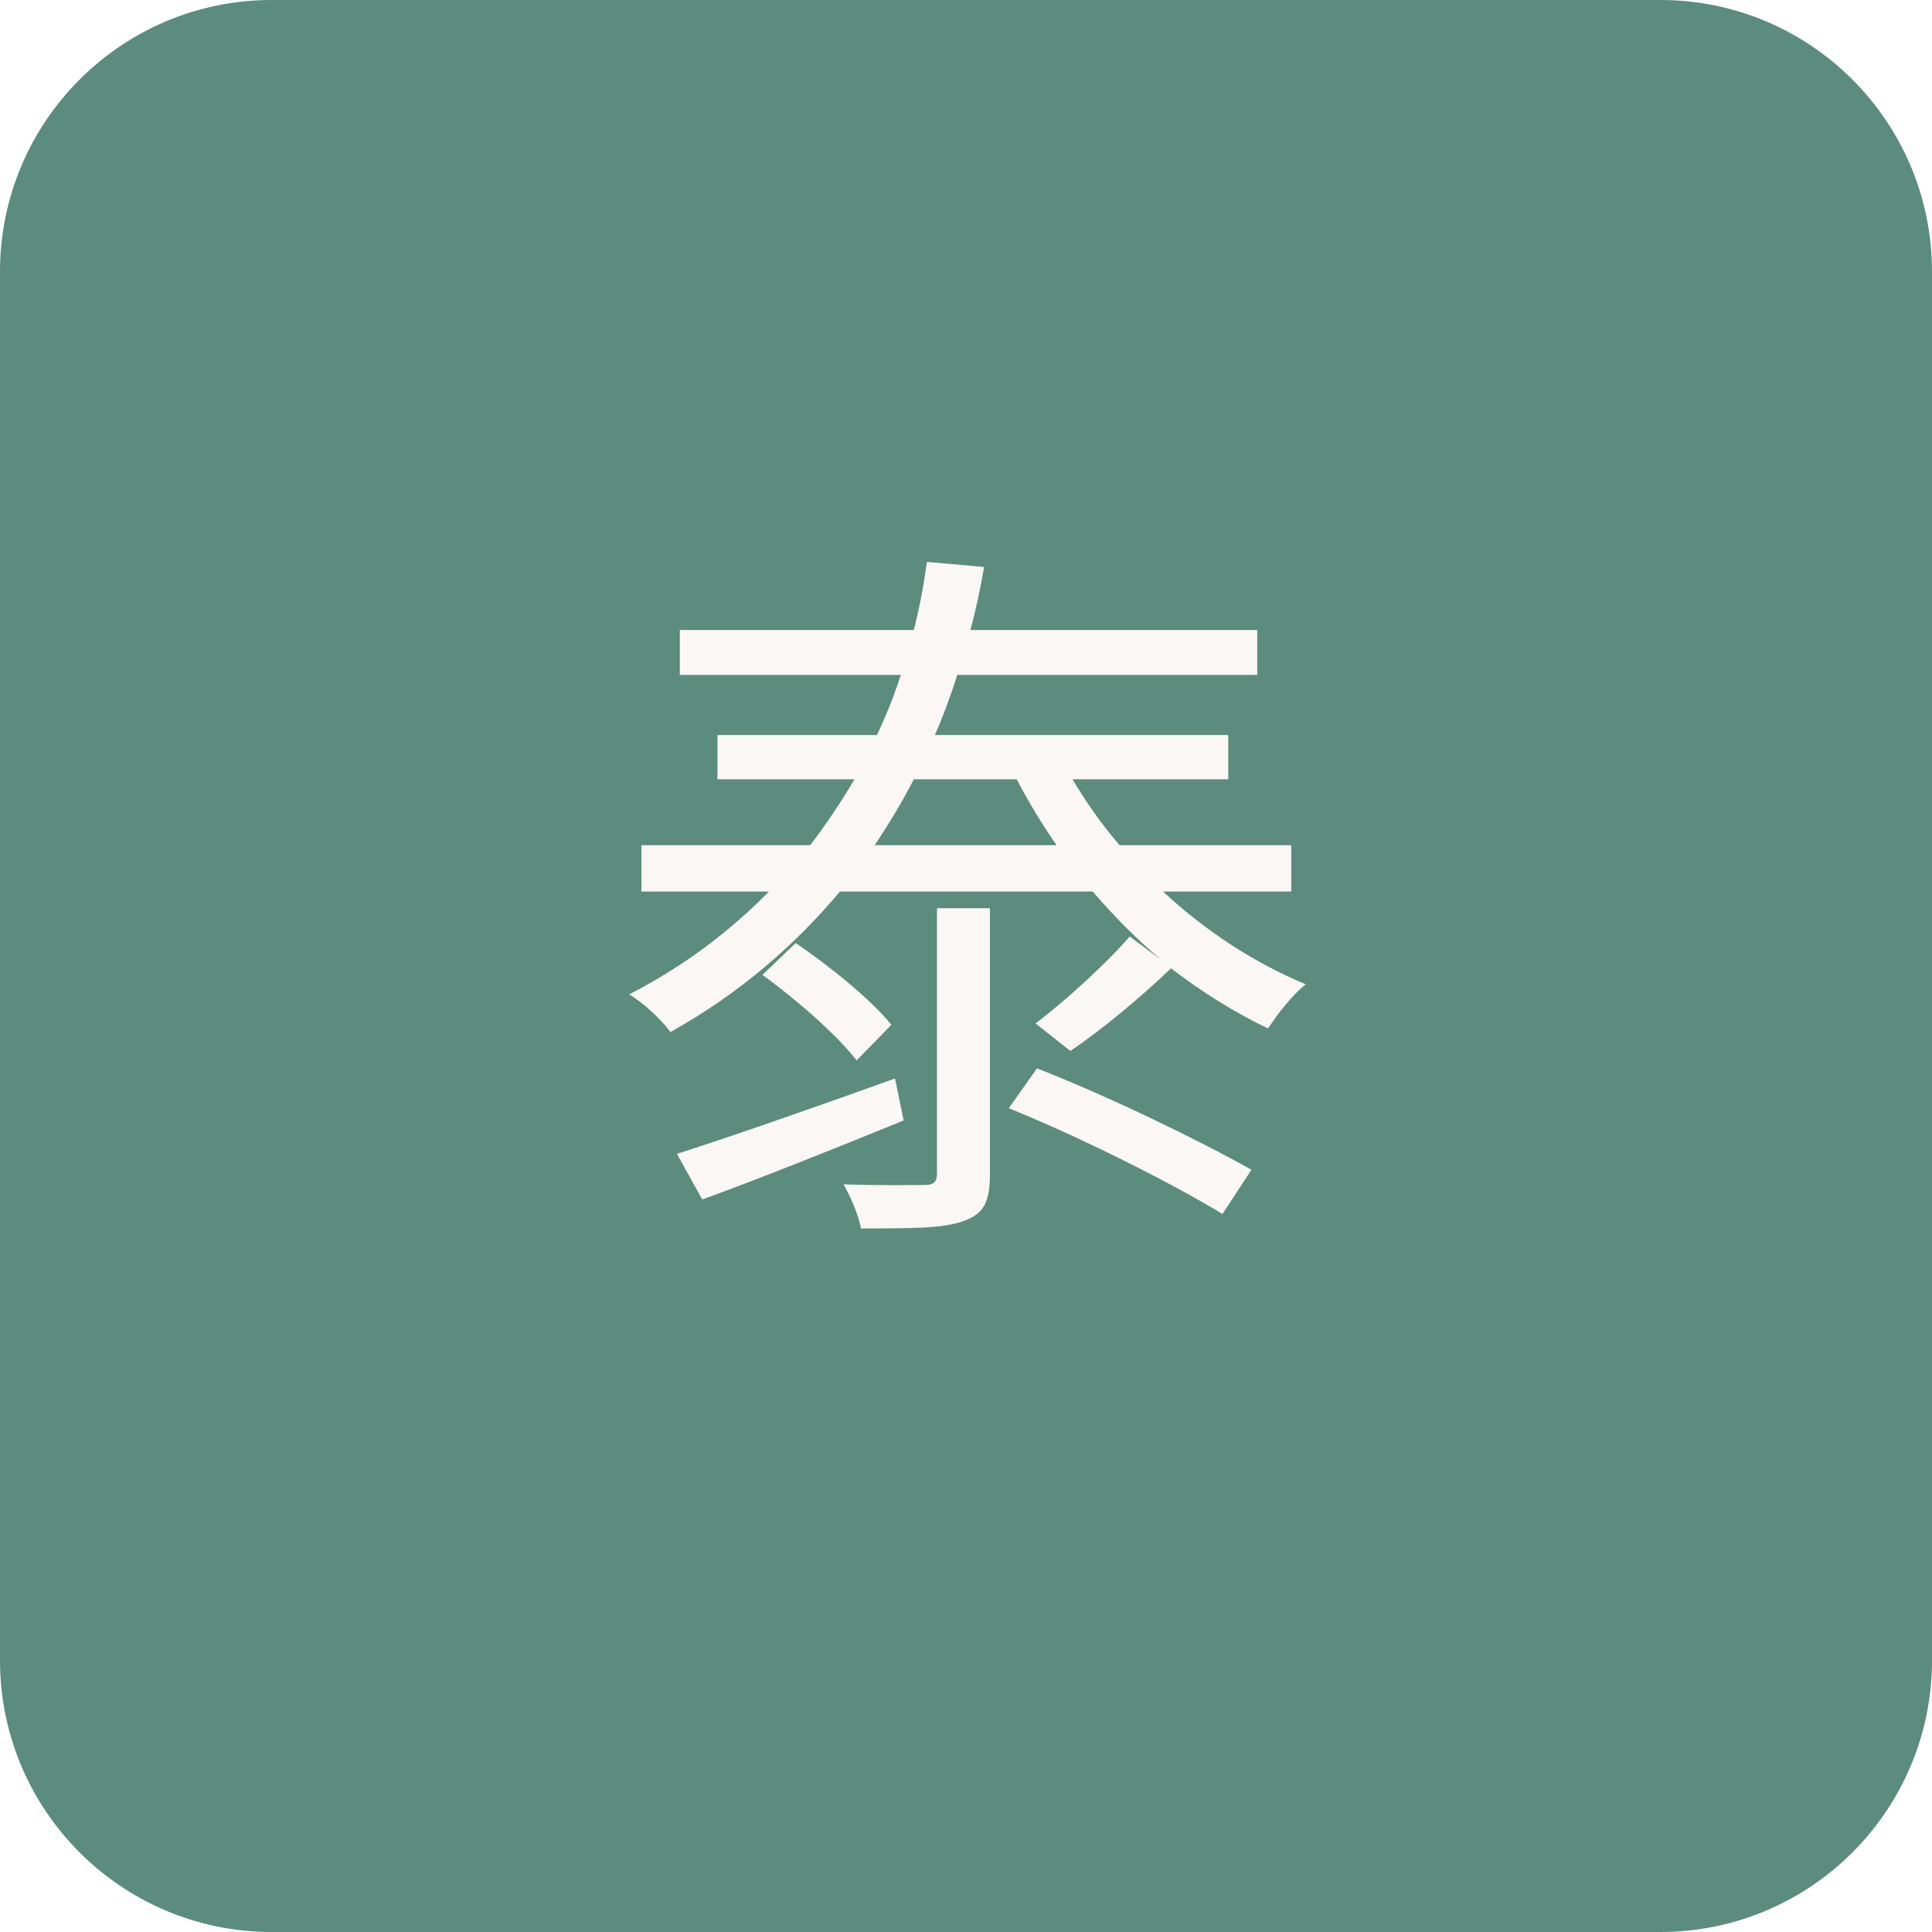
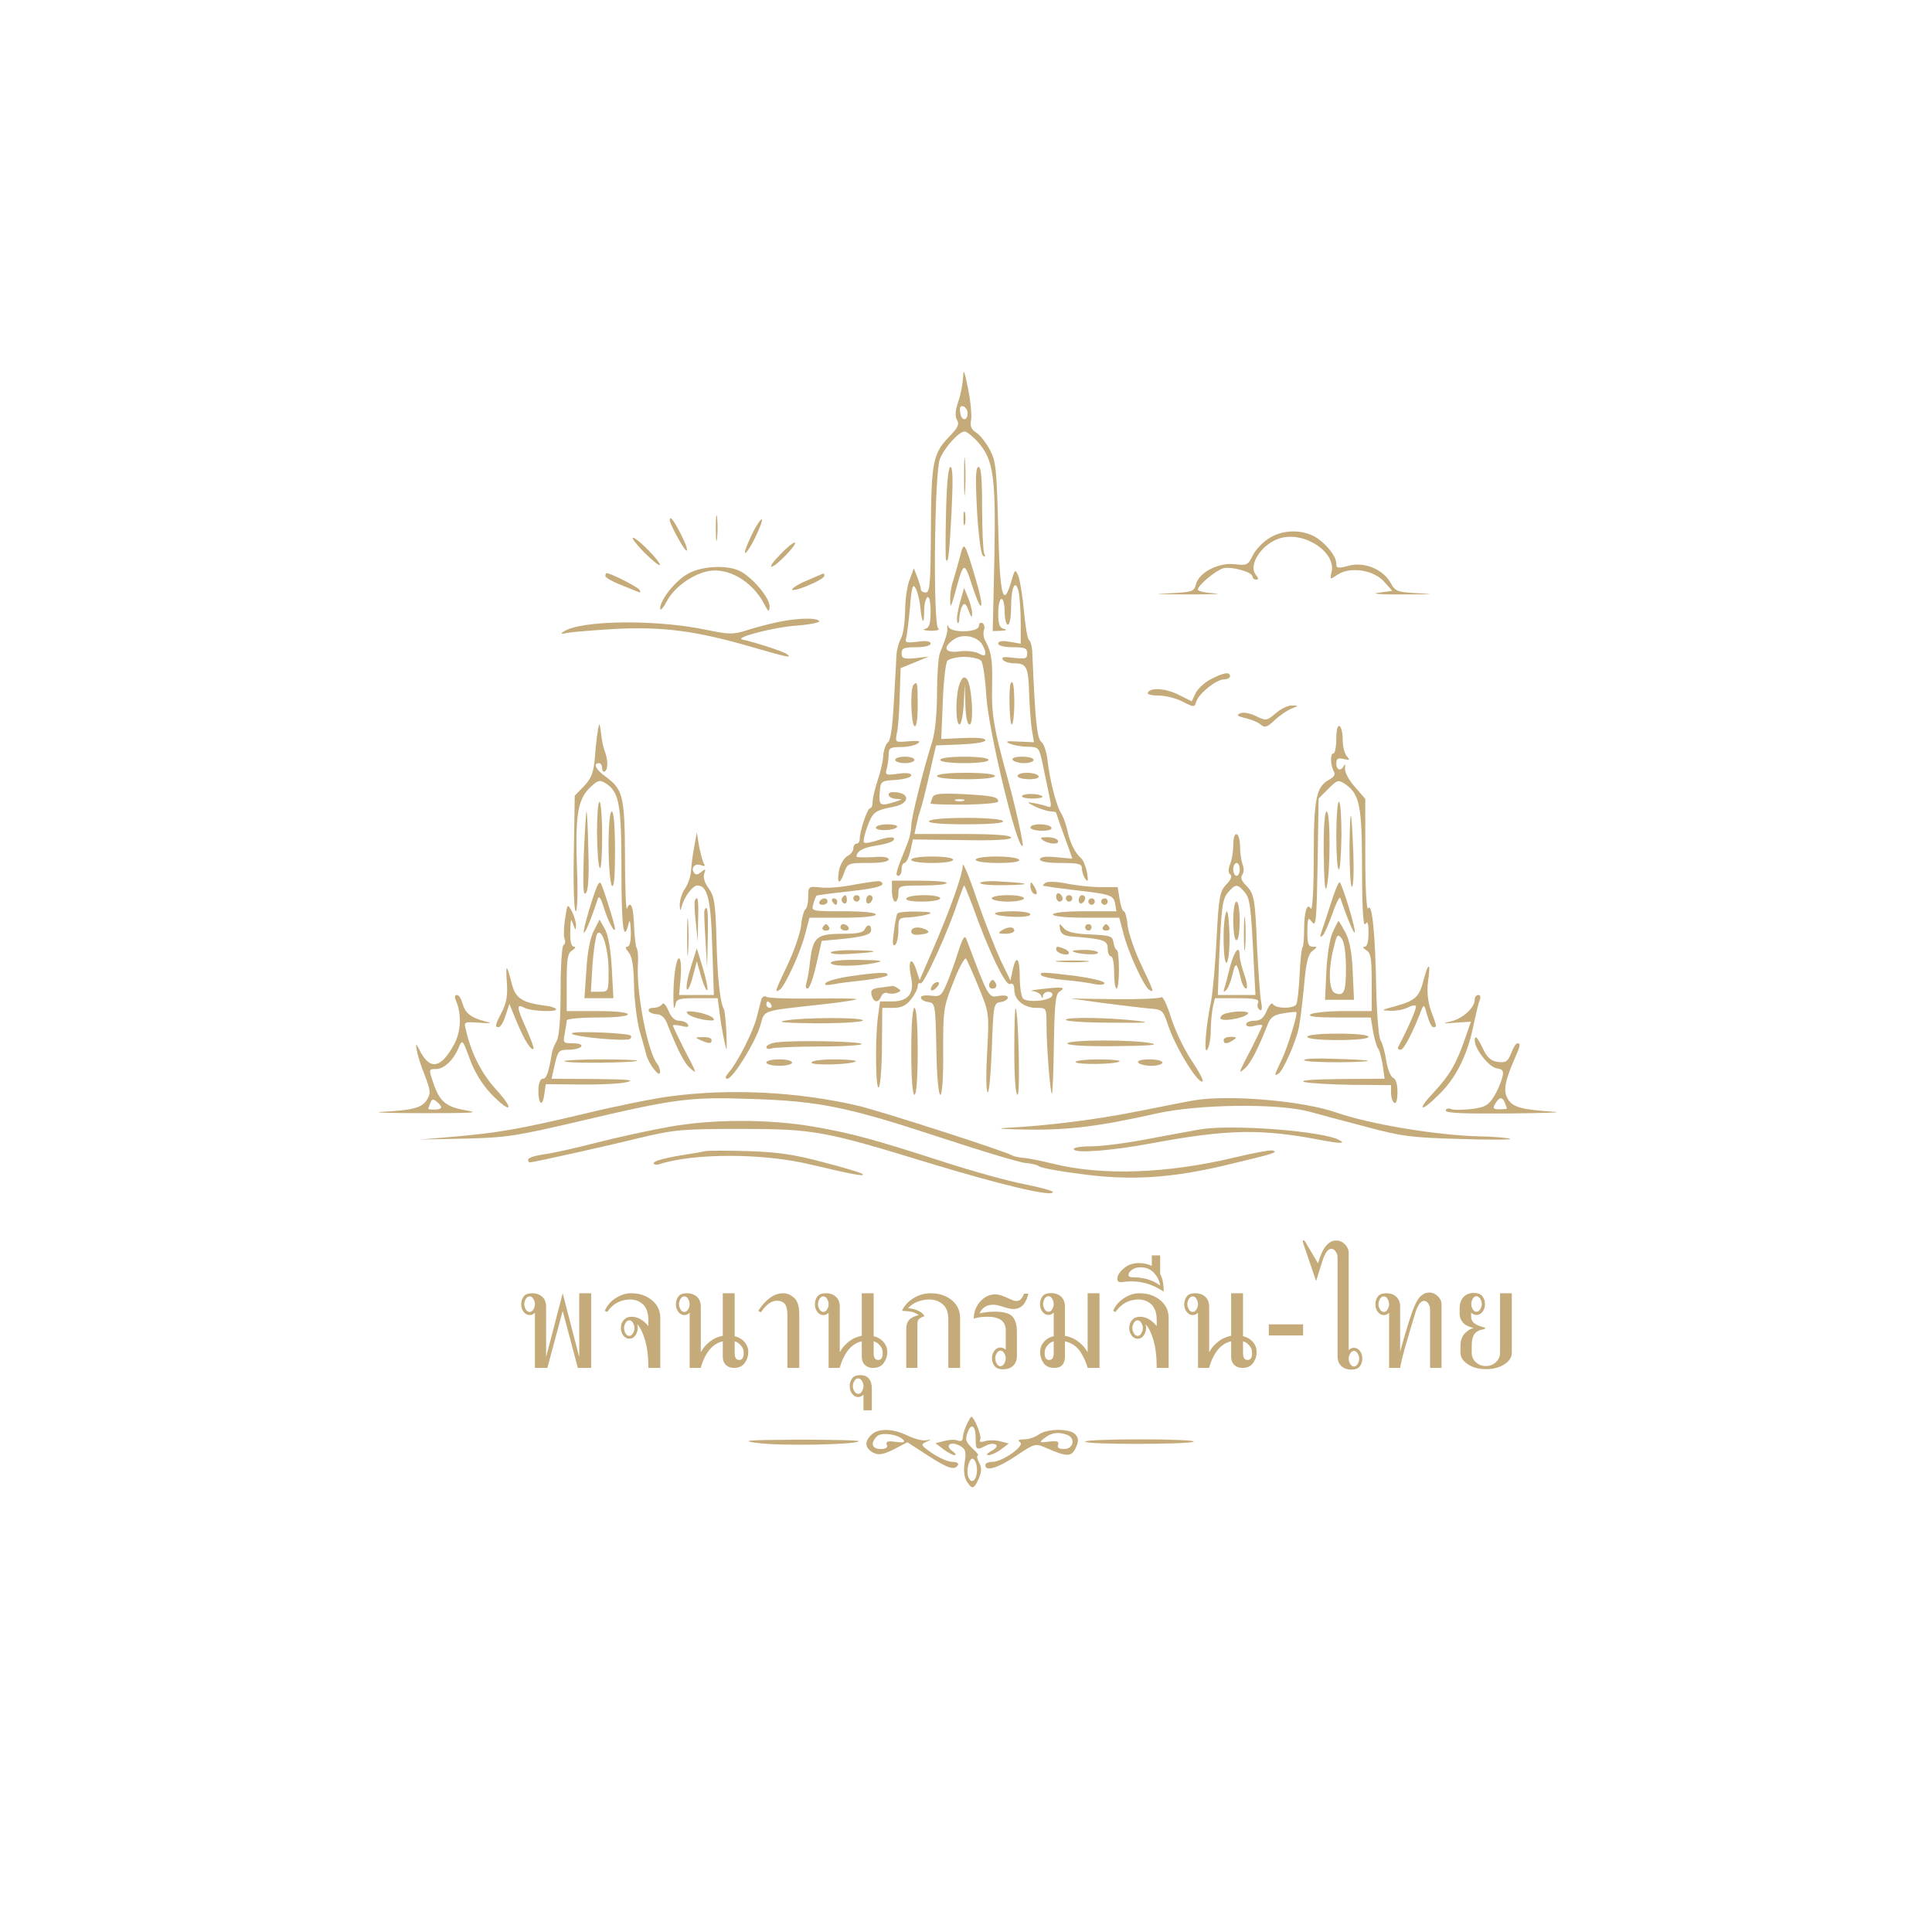
- <svg xmlns="http://www.w3.org/2000/svg" viewBox="0 0 512 512">
-   <rect width="512" height="512" rx="72" fill="#5B8C7E" />
-   <text x="256" y="310" font-size="192" text-anchor="middle" fill="#FAF7F4" font-family="'Noto Sans Thai', serif">泰</text>
+ <svg xmlns="http://www.w3.org/2000/svg" version="1.0" width="600pt" height="600pt" viewBox="0 0 600 600" preserveAspectRatio="xMidYMid meet">
+   <g transform="translate(0,600) scale(0.1,-0.1)" fill="#c4ab79" stroke="none">
+     <path d="M2991 4829 c-1 -20 -7 -54 -15 -76 -9 -27 -11 -45 -4 -57 8 -13 3 -24 -23 -51 -52 -53 -57 -80 -58 -292 -1 -165 -3 -193 -16 -193 -8 0 -15 4 -15 9 0 5 -5 22 -11 38 l-11 28 -13 -35 c-8 -19 -14 -63 -14 -98 -1 -35 -6 -73 -13 -85 -7 -12 -13 -35 -14 -52 -1 -16 -4 -82 -8 -145 -4 -74 -10 -119 -18 -125 -7 -5 -14 -25 -15 -42 -1 -18 -9 -53 -18 -78 -8 -25 -15 -55 -15 -65 0 -11 -3 -20 -8 -20 -8 0 -32 -71 -32 -95 0 -8 -4 -15 -10 -15 -5 0 -10 -7 -10 -15 0 -8 -8 -19 -19 -24 -10 -6 -21 -25 -25 -42 -8 -43 1 -50 15 -11 11 31 12 32 75 32 40 0 64 4 64 11 0 7 -18 10 -50 7 -28 -1 -50 -1 -50 2 1 17 21 28 62 34 26 4 50 11 53 17 8 12 -15 11 -54 -2 -18 -6 -35 -9 -38 -5 -3 3 2 26 11 50 17 45 23 49 83 61 51 10 49 45 -3 45 -24 0 -16 -20 9 -21 21 -1 21 -1 -3 -9 -47 -15 -51 -12 -48 28 3 37 3 37 51 40 26 2 47 8 47 14 0 7 -15 9 -41 5 -38 -5 -41 -4 -35 16 3 12 6 32 6 45 0 19 5 22 38 22 20 0 44 5 52 11 11 8 4 9 -28 7 -42 -4 -42 -3 -37 23 4 15 8 67 9 116 l3 88 44 18 44 18 -42 -5 c-37 -3 -43 -1 -43 15 0 16 7 19 45 19 27 0 45 5 45 11 0 8 -14 10 -40 6 -35 -4 -40 -3 -36 11 3 10 8 53 12 96 5 63 9 75 17 60 6 -10 13 -37 15 -59 5 -51 12 -59 12 -12 0 20 5 39 10 42 6 4 10 -13 10 -44 0 -39 -4 -51 -17 -54 -10 -3 -2 -5 17 -6 19 0 30 3 24 7 -17 10 -12 486 5 527 14 35 59 85 77 85 6 0 25 -15 42 -34 48 -55 55 -109 50 -362 l-5 -224 26 1 c17 1 20 3 9 6 -14 3 -18 15 -18 49 0 24 5 44 10 44 6 0 10 -18 10 -40 0 -22 5 -40 10 -40 6 0 10 24 10 53 0 65 14 93 24 47 3 -18 6 -61 6 -96 l0 -63 -35 6 c-23 4 -35 2 -35 -6 0 -6 18 -11 45 -11 38 0 45 -3 45 -19 0 -17 -5 -18 -42 -14 -29 4 -39 3 -34 -5 4 -7 20 -12 36 -12 38 0 44 -12 46 -92 1 -37 5 -87 8 -110 l7 -43 -48 2 c-36 2 -43 1 -28 -6 11 -5 36 -10 56 -10 35 -1 36 -2 47 -53 6 -29 15 -72 20 -96 8 -38 8 -42 -7 -36 -9 3 -27 8 -41 10 -23 4 -22 3 5 -11 17 -8 38 -14 48 -15 9 0 17 -2 17 -4 0 -1 11 -34 25 -72 14 -38 25 -69 25 -70 0 -1 -22 1 -50 4 -33 3 -50 1 -50 -7 0 -7 23 -11 65 -11 55 0 65 -3 65 -17 0 -10 5 -25 11 -33 8 -11 9 -6 5 20 -4 19 -12 40 -19 45 -18 16 -34 47 -42 85 -4 19 -13 44 -20 55 -15 24 -35 103 -42 165 -3 25 -11 50 -19 56 -14 11 -19 67 -28 274 0 19 -5 38 -10 42 -5 3 -12 44 -16 90 -4 45 -12 94 -17 108 -10 24 -11 24 -23 -18 -25 -83 -35 -43 -40 169 -5 185 -7 208 -27 244 -12 22 -31 46 -42 52 -15 10 -19 20 -15 40 2 16 -2 60 -10 98 -11 54 -14 62 -15 34z m14 -112 c0 -26 -20 -25 -23 2 -3 16 1 22 10 19 7 -3 13 -12 13 -21z" />
+     <path d="M2994 4520 c0 -52 1 -74 3 -47 2 26 2 68 0 95 -2 26 -3 4 -3 -48z" />
+     <path d="M2938 4408 c-2 -79 -2 -145 0 -147 7 -12 10 17 17 147 5 98 4 142 -3 142 -7 0 -12 -51 -14 -142z" />
+     <path d="M3034 4418 c4 -73 12 -137 18 -143 8 -7 9 -4 4 8 -3 10 -6 75 -6 143 0 86 -3 124 -11 124 -9 0 -10 -36 -5 -132z" />
+     <path d="M2223 4360 c0 -36 2 -50 4 -32 2 17 2 47 0 65 -2 17 -4 3 -4 -33z" />
+     <path d="M2992 4390 c0 -19 2 -27 5 -17 2 9 2 25 0 35 -3 9 -5 1 -5 -18z" />
+     <path d="M2080 4385 c0 -13 45 -95 52 -95 5 0 -3 23 -17 50 -22 44 -35 60 -35 45z" />
+     <path d="M2335 4340 c-14 -29 -24 -54 -21 -57 2 -3 17 18 31 47 14 29 24 54 21 57 -2 3 -17 -18 -31 -47z" />
+     <path d="M3939 4327 c-19 -12 -41 -36 -49 -53 -14 -29 -18 -31 -57 -26 -50 5 -110 -26 -119 -63 -6 -23 -11 -24 -92 -28 -48 -1 -22 -3 58 -3 80 0 121 1 93 3 -29 2 -53 7 -53 12 0 13 54 58 78 66 25 7 92 -11 92 -26 0 -5 5 -9 11 -9 8 0 8 4 -1 15 -25 31 20 98 77 114 76 21 174 -45 158 -107 -5 -22 -5 -23 20 -6 39 25 112 14 144 -23 l25 -28 -45 -6 c-24 -3 15 -6 86 -5 75 0 96 1 50 3 -77 4 -81 5 -97 34 -24 42 -82 65 -130 52 -33 -9 -38 -8 -38 7 0 24 -36 67 -70 85 -43 22 -101 19 -141 -8z" />
+     <path d="M2000 4285 c24 -24 46 -42 49 -40 6 7 -70 85 -83 85 -6 0 10 -20 34 -45z" />
+     <path d="M2425 4280 c-22 -22 -35 -40 -29 -40 13 0 79 68 73 75 -3 2 -23 -13 -44 -35z" />
+     <path d="M2981 4270 c-7 -25 -16 -58 -21 -74 -6 -16 -10 -43 -9 -60 0 -26 2 -23 14 19 28 104 29 104 55 24 30 -93 39 -73 10 23 -35 118 -36 120 -49 68z" />
+     <path d="M2138 4219 c-39 -20 -88 -82 -88 -109 1 -8 10 2 21 23 22 42 78 83 127 93 63 13 138 -31 175 -101 14 -27 16 -28 17 -8 0 26 -51 88 -91 109 -39 20 -117 17 -161 -7z" />
+     <path d="M1880 4211 c0 -4 21 -17 47 -27 27 -11 52 -21 57 -23 5 -2 6 1 2 7 -6 10 -90 52 -102 52 -2 0 -4 -4 -4 -9z" />
+     <path d="M2508 4198 c-27 -11 -48 -24 -48 -29 0 -4 23 1 50 13 28 11 50 25 50 29 0 5 -1 9 -2 8 -2 0 -24 -10 -50 -21z" />
+     <path d="M2981 4128 c-7 -26 -11 -52 -8 -60 3 -7 6 -2 6 12 1 14 5 31 10 39 6 10 11 6 19 -15 8 -22 11 -24 11 -9 0 11 -6 33 -13 50 l-12 29 -13 -46z" />
+     <path d="M2420 4069 c-25 -5 -68 -16 -96 -25 -47 -15 -58 -15 -130 0 -157 33 -389 30 -443 -5 -12 -8 -9 -9 14 -4 17 3 83 8 149 12 143 7 245 -6 409 -53 128 -37 136 -38 122 -26 -8 7 -88 34 -140 46 -25 6 98 38 167 43 43 3 75 10 72 14 -6 11 -64 10 -124 -2z" />
+     <path d="M3040 4056 c0 -20 -85 -23 -94 -3 -4 8 -5 7 -4 -3 1 -14 -3 -28 -23 -78 -5 -13 -9 -69 -9 -125 0 -61 -6 -120 -14 -147 -28 -88 -66 -240 -66 -264 0 -14 -5 -38 -11 -53 -37 -91 -40 -103 -29 -103 6 0 10 9 10 20 0 11 4 20 9 20 5 0 13 16 18 36 l8 37 153 -2 c102 -2 152 1 152 8 0 7 -51 11 -150 11 l-150 0 6 28 c3 15 8 34 11 42 6 17 17 59 36 145 l14 60 76 3 c45 2 77 7 77 13 0 7 -26 9 -69 7 l-68 -3 5 115 c2 63 9 121 14 128 6 6 30 12 53 12 23 0 47 -6 52 -12 6 -7 13 -56 16 -109 7 -110 97 -482 113 -466 4 3 -23 124 -46 207 -43 155 -51 200 -49 285 2 87 -2 110 -22 147 -5 10 -6 24 -3 32 3 8 1 17 -5 21 -6 3 -11 -1 -11 -9z m8 -54 c6 -9 12 -22 12 -29 0 -11 -4 -11 -21 -2 -12 6 -39 9 -60 6 -45 -6 -53 12 -17 37 25 18 67 12 86 -12z" />
+     <path d="M3759 3890 c-19 -10 -40 -30 -46 -43 l-12 -25 -38 19 c-40 21 -88 25 -98 9 -4 -6 9 -10 32 -10 21 0 55 -8 76 -19 35 -18 37 -18 42 0 8 25 62 69 86 69 10 0 19 5 19 10 0 15 -21 11 -61 -10z" />
+     <path d="M2980 3876 c-13 -34 -13 -126 0 -126 5 0 11 28 13 63 l3 62 2 -62 c1 -39 6 -63 13 -63 15 0 7 126 -9 142 -8 8 -14 5 -22 -16z" />
+     <path d="M2837 3873 c-11 -10 -8 -121 3 -128 6 -4 10 20 10 64 0 71 -1 77 -13 64z" />
+     <path d="M3139 3878 c-7 -12 -4 -128 3 -128 4 0 8 29 8 65 0 54 -4 76 -11 63z" />
+     <path d="M3962 3785 c-28 -24 -31 -24 -61 -9 -18 9 -39 13 -49 9 -13 -6 -10 -9 15 -15 18 -4 40 -13 48 -20 13 -11 20 -9 43 13 15 14 38 30 52 36 23 9 24 10 3 10 -12 1 -35 -10 -51 -24z" />
+     <path d="M1861 3750 c-4 -8 -10 -52 -14 -108 -4 -42 -11 -60 -33 -83 l-29 -30 -3 -180 c-2 -102 1 -179 6 -179 5 0 7 56 4 129 -6 167 2 216 38 253 26 25 32 27 50 16 43 -27 50 -63 50 -274 0 -179 7 -226 23 -159 3 11 5 -1 6 -27 1 -30 -3 -48 -11 -48 -7 0 -5 -7 4 -17 11 -13 16 -42 17 -103 1 -47 9 -110 17 -140 9 -30 18 -64 21 -75 7 -29 42 -74 43 -55 0 9 -4 20 -8 25 -30 34 -66 221 -61 309 2 23 0 46 -4 52 -3 6 -7 38 -8 72 -2 58 -11 78 -22 50 -3 -7 -6 65 -6 160 -1 190 -6 210 -60 250 -31 22 -40 42 -21 42 6 0 10 -7 10 -16 0 -8 4 -13 9 -9 10 6 9 39 -2 65 -3 8 -8 31 -10 50 -2 19 -5 33 -6 30z" />
+     <path d="M4150 3706 c0 -25 -4 -46 -9 -46 -11 0 -9 -39 2 -57 5 -7 -1 -17 -13 -23 -43 -23 -50 -58 -50 -242 0 -98 -4 -167 -9 -160 -12 20 -21 -9 -21 -67 0 -26 -2 -50 -5 -53 -3 -3 -7 -41 -9 -86 -2 -44 -7 -85 -10 -91 -9 -14 -63 -14 -72 0 -4 7 -12 -1 -20 -20 -10 -23 -19 -31 -39 -31 -14 0 -25 -5 -25 -11 0 -7 10 -9 25 -5 14 4 25 4 25 1 0 -3 -15 -34 -32 -68 -43 -82 -44 -85 -21 -64 17 15 40 59 71 138 8 20 20 28 48 32 21 4 39 5 40 4 5 -6 -28 -112 -46 -149 -23 -48 -24 -52 -9 -42 14 9 54 99 63 144 4 19 11 78 16 130 6 72 13 97 26 107 16 12 16 13 1 13 -14 0 -17 9 -17 48 1 43 2 45 15 28 12 -16 14 7 17 183 l3 201 30 30 c29 29 31 29 54 14 44 -31 51 -69 51 -266 0 -122 4 -178 10 -168 7 11 10 4 10 -27 0 -28 -4 -43 -12 -43 -7 0 -5 -5 5 -11 14 -8 17 -25 17 -99 l0 -90 -87 0 c-49 0 -95 -5 -103 -10 -10 -7 17 -10 86 -10 l101 0 7 -42 c4 -23 11 -47 15 -53 5 -5 11 -29 15 -52 l6 -43 -137 -1 c-85 -1 -128 -4 -113 -9 14 -4 80 -8 148 -9 l122 -1 0 -24 c0 -14 5 -28 10 -31 6 -4 10 10 10 33 0 25 -5 42 -14 45 -7 3 -17 27 -21 54 -4 26 -12 54 -17 61 -6 7 -12 77 -14 161 -3 174 -13 269 -25 250 -5 -8 -9 61 -9 163 l0 177 -32 37 c-19 21 -32 46 -31 58 1 12 0 15 -3 9 -9 -20 -24 -15 -24 6 0 15 5 18 23 14 18 -5 20 -3 10 8 -7 7 -13 30 -13 50 0 21 -4 41 -10 44 -6 4 -10 -12 -10 -39z" />
+     <path d="M2780 3640 c0 -5 14 -10 30 -10 17 0 30 5 30 10 0 6 -13 10 -30 10 -16 0 -30 -4 -30 -10z" />
+     <path d="M2920 3640 c0 -6 32 -10 75 -10 43 0 75 4 75 10 0 6 -32 10 -75 10 -43 0 -75 -4 -75 -10z" />
+     <path d="M3145 3640 c3 -5 19 -10 36 -10 16 0 29 5 29 10 0 6 -16 10 -36 10 -21 0 -33 -4 -29 -10z" />
+     <path d="M2910 3590 c0 -6 37 -10 90 -10 53 0 90 4 90 10 0 6 -37 10 -90 10 -53 0 -90 -4 -90 -10z" />
+     <path d="M3160 3590 c0 -5 16 -10 36 -10 21 0 33 4 29 10 -3 6 -19 10 -36 10 -16 0 -29 -4 -29 -10z" />
+     <path d="M2896 3523 c-3 -8 -6 -16 -6 -18 0 -3 47 -4 105 -4 59 1 105 5 105 10 0 14 -16 18 -112 23 -70 3 -88 1 -92 -11z m97 -10 c-7 -2 -19 -2 -25 0 -7 3 -2 5 12 5 14 0 19 -2 13 -5z" />
+     <path d="M3174 3528 c-3 -4 12 -8 32 -8 21 0 34 3 31 7 -10 9 -58 10 -63 1z" />
+     <path d="M1854 3411 c1 -55 4 -103 9 -107 4 -4 7 41 7 99 0 59 -4 107 -8 107 -5 0 -8 -45 -8 -99z" />
+     <path d="M4150 3405 c0 -58 3 -105 8 -105 4 0 7 47 8 105 0 58 -3 105 -8 105 -4 0 -8 -47 -8 -105z" />
+     <path d="M1821 3480 c-1 -3 -5 -63 -8 -135 -3 -96 -2 -127 6 -119 8 7 11 52 8 135 -1 68 -4 122 -6 119z" />
+     <path d="M1890 3373 c0 -60 5 -115 10 -123 7 -10 10 25 10 108 0 75 -4 122 -10 122 -6 0 -10 -42 -10 -107z" />
+     <path d="M4111 3348 c1 -83 4 -122 9 -103 12 46 12 235 0 235 -6 0 -10 -50 -9 -132z" />
+     <path d="M4191 3368 c0 -64 3 -119 7 -122 5 -3 7 43 5 102 -6 150 -10 158 -12 20z" />
+     <path d="M2885 3450 c-4 -6 37 -10 115 -10 78 0 119 4 115 10 -4 6 -53 10 -115 10 -62 0 -111 -4 -115 -10z" />
+     <path d="M2720 3430 c0 -12 59 -10 66 2 3 4 -11 8 -30 8 -20 0 -36 -5 -36 -10z" />
+     <path d="M3200 3430 c0 -5 16 -10 36 -10 21 0 33 4 29 10 -3 6 -19 10 -36 10 -16 0 -29 -4 -29 -10z" />
+     <path d="M2156 3370 c-5 -25 -9 -58 -10 -75 -1 -16 -9 -41 -19 -55 -9 -13 -16 -36 -16 -50 1 -20 2 -21 6 -5 8 30 34 65 49 65 31 0 42 -43 46 -192 l5 -148 -54 0 -54 0 5 55 c5 67 -9 82 -18 18 -7 -50 -6 -142 1 -105 4 20 10 22 68 22 l64 0 6 -47 c3 -27 10 -66 15 -88 7 -35 8 -32 6 26 -2 37 -5 70 -8 75 -12 21 -20 97 -23 218 -3 112 -7 133 -24 157 -13 17 -18 35 -14 46 6 15 4 16 -9 5 -11 -9 -18 -10 -23 -2 -10 16 4 30 22 23 11 -4 14 -3 9 5 -4 6 -10 31 -15 54 l-7 43 -8 -45z" />
+     <path d="M3830 3376 c0 -19 -4 -46 -10 -60 -6 -17 -6 -27 1 -32 6 -4 2 -16 -12 -30 -21 -22 -24 -38 -31 -172 -4 -81 -12 -167 -17 -192 -16 -75 -23 -167 -12 -150 6 8 11 34 11 56 0 23 3 56 6 73 l7 31 69 0 c58 0 69 -3 65 -15 -4 -8 -1 -17 5 -21 7 -5 9 4 4 27 -3 19 -8 93 -12 164 -6 156 -9 170 -35 196 -14 14 -17 24 -11 32 5 7 6 21 1 32 -4 11 -8 37 -8 58 -1 46 -21 50 -21 3z m20 -76 c0 -11 -4 -20 -10 -20 -5 0 -10 9 -10 20 0 11 5 20 10 20 6 0 10 -9 10 -20z m14 -69 c18 -20 21 -41 30 -228 l5 -93 -59 0 -58 0 4 108 c7 166 10 191 29 212 22 25 28 25 49 1z" />
+     <path d="M3830 3140 c0 -33 4 -60 10 -60 6 0 10 27 10 60 0 33 -4 60 -10 60 -6 0 -10 -27 -10 -60z" />
+     <path d="M3808 3167 c-13 -30 -9 -176 3 -155 5 10 9 53 7 95 -2 47 -6 71 -10 60z" />
+     <path d="M3863 3100 c0 -47 2 -66 4 -42 2 23 2 61 0 85 -2 23 -4 4 -4 -43z" />
+     <path d="M3820 2998 c-7 -29 -15 -60 -18 -68 -3 -11 -2 -12 6 -5 6 6 15 28 20 50 9 40 14 37 26 -17 4 -16 11 -28 16 -28 5 0 3 19 -5 41 -8 23 -15 50 -15 60 0 37 -16 18 -30 -33z" />
+     <path d="M3240 3390 c20 -13 53 -13 45 0 -3 6 -18 10 -33 10 -21 0 -24 -2 -12 -10z" />
+     <path d="M2830 3330 c0 -6 28 -10 65 -10 37 0 65 4 65 10 0 6 -28 10 -65 10 -37 0 -65 -4 -65 -10z" />
+     <path d="M3030 3330 c0 -6 30 -10 71 -10 44 0 68 4 64 10 -3 6 -35 10 -71 10 -36 0 -64 -4 -64 -10z" />
+     <path d="M2990 3313 c0 -28 -40 -140 -93 -262 l-41 -95 -11 34 c-15 43 -26 26 -16 -23 12 -51 -8 -77 -58 -77 l-38 0 -7 -52 c-9 -79 -6 -237 4 -213 5 11 9 71 9 133 l1 112 34 0 c25 0 40 7 55 26 12 15 21 33 21 41 0 8 4 12 9 9 9 -6 86 162 115 252 10 28 19 52 20 52 2 0 13 -28 26 -62 48 -136 102 -249 116 -244 9 4 14 -2 14 -18 0 -31 30 -56 68 -56 32 0 32 0 32 -52 0 -69 12 -219 17 -214 2 2 5 72 6 155 2 121 5 154 17 161 22 14 11 16 -50 9 -30 -3 -45 -6 -33 -7 12 -1 24 -8 26 -14 4 -10 6 -10 6 0 1 6 8 12 17 12 9 0 14 -6 12 -12 -6 -16 -77 -23 -91 -9 -5 5 -10 35 -10 65 0 62 -11 73 -22 24 l-7 -33 -31 64 c-16 35 -50 121 -74 190 -23 69 -43 116 -43 104z" />
+     <path d="M2655 3253 c-38 -8 -87 -12 -107 -9 -37 4 -38 3 -38 -29 0 -19 -4 -36 -9 -39 -4 -3 -11 -26 -13 -50 -3 -25 -22 -80 -42 -122 -40 -84 -41 -88 -25 -78 16 9 66 118 80 175 l13 49 103 0 c62 0 103 4 103 10 0 6 -40 10 -101 10 -99 0 -100 0 -93 23 3 12 8 23 9 25 2 2 48 8 104 14 90 10 117 19 94 31 -5 2 -39 -3 -78 -10z" />
+     <path d="M2770 3233 c0 -18 5 -33 10 -33 6 0 10 11 10 25 0 24 2 25 75 25 41 0 75 3 75 8 0 4 -38 7 -85 7 l-85 0 0 -32z" />
+     <path d="M3044 3258 c-3 -4 30 -8 73 -7 89 1 87 6 -5 11 -35 3 -65 1 -68 -4z" />
+     <path d="M3248 3259 c-7 -5 -11 -9 -8 -10 3 0 12 -2 20 -3 8 -2 42 -6 75 -10 114 -13 123 -16 128 -42 l4 -24 -98 0 c-59 0 -99 -4 -99 -10 0 -6 41 -10 103 -10 l103 0 13 -49 c14 -57 64 -166 80 -175 16 -10 15 -6 -25 78 -20 42 -39 97 -42 121 -2 25 -8 45 -12 45 -4 0 -10 17 -13 38 l-6 37 -53 0 c-29 0 -76 5 -105 11 -28 6 -58 7 -65 3z" />
+     <path d="M1857 3253 c-12 -21 -48 -145 -44 -149 4 -4 22 39 44 106 3 9 10 -1 17 -25 14 -45 35 -86 36 -69 0 11 -39 136 -45 142 -2 2 -5 0 -8 -5z" />
+     <path d="M3200 3248 c0 -9 5 -20 10 -23 13 -8 13 5 0 25 -8 13 -10 13 -10 -2z" />
+     <path d="M4131 3188 c-13 -40 -26 -80 -29 -88 -3 -10 -2 -12 6 -5 6 6 19 37 31 70 11 33 22 53 24 45 19 -57 41 -110 44 -106 6 5 -40 156 -47 156 -4 0 -17 -33 -29 -72z" />
+     <path d="M3280 3216 c0 -9 5 -16 10 -16 6 0 10 4 10 9 0 6 -4 13 -10 16 -5 3 -10 -1 -10 -9z" />
+     <path d="M2615 3211 c-3 -5 -1 -12 5 -16 5 -3 10 1 10 9 0 18 -6 21 -15 7z" />
+     <path d="M2650 3210 c0 -5 5 -10 10 -10 6 0 10 5 10 10 0 6 -4 10 -10 10 -5 0 -10 -4 -10 -10z" />
+     <path d="M2690 3204 c0 -8 5 -12 10 -9 6 3 10 10 10 16 0 5 -4 9 -10 9 -5 0 -10 -7 -10 -16z" />
+     <path d="M2815 3210 c-4 -6 15 -10 49 -10 31 0 56 5 56 10 0 6 -22 10 -49 10 -28 0 -53 -4 -56 -10z" />
+     <path d="M3080 3210 c0 -5 23 -10 50 -10 28 0 50 5 50 10 0 6 -22 10 -50 10 -27 0 -50 -4 -50 -10z" />
+     <path d="M3310 3210 c0 -5 5 -10 10 -10 6 0 10 5 10 10 0 6 -4 10 -10 10 -5 0 -10 -4 -10 -10z" />
+     <path d="M3350 3204 c0 -8 5 -12 10 -9 6 3 10 10 10 16 0 5 -4 9 -10 9 -5 0 -10 -7 -10 -16z" />
+     <path d="M2158 3203 c-2 -5 -1 -35 3 -68 l6 -60 1 68 c2 61 -1 80 -10 60z" />
+     <path d="M2545 3200 c-3 -5 1 -10 9 -10 9 0 16 5 16 10 0 6 -4 10 -9 10 -6 0 -13 -4 -16 -10z" />
+     <path d="M2585 3200 c3 -5 8 -10 11 -10 2 0 4 5 4 10 0 6 -5 10 -11 10 -5 0 -7 -4 -4 -10z" />
+     <path d="M3380 3200 c0 -5 5 -10 10 -10 6 0 10 5 10 10 0 6 -4 10 -10 10 -5 0 -10 -4 -10 -10z" />
+     <path d="M3420 3200 c0 -5 5 -10 10 -10 6 0 10 5 10 10 0 6 -4 10 -10 10 -5 0 -10 -4 -10 -10z" />
+     <path d="M1755 3147 c-4 -26 -5 -53 -2 -62 4 -8 2 -17 -3 -20 -5 -3 -9 -66 -9 -140 0 -89 -4 -142 -12 -157 -7 -13 -14 -30 -15 -38 -10 -62 -17 -80 -28 -80 -8 0 -13 -13 -14 -32 -1 -45 12 -60 18 -19 l5 34 105 -1 c58 -1 123 2 145 7 30 7 6 9 -96 10 l-136 1 10 45 c10 42 13 45 43 45 18 0 36 5 39 10 4 6 -7 10 -26 10 -30 0 -31 1 -25 31 3 17 6 35 6 40 0 5 43 9 95 9 57 0 95 4 95 10 0 6 -38 10 -95 10 l-95 0 0 90 c0 74 3 91 18 99 9 6 11 11 5 11 -9 0 -13 16 -12 48 1 38 2 42 9 22 7 -20 8 -21 9 -5 0 11 -6 31 -13 45 -14 24 -14 24 -21 -23z" />
+     <path d="M2134 3090 c0 -52 1 -74 3 -47 2 26 2 68 0 95 -2 26 -3 4 -3 -48z" />
+     <path d="M2188 3173 c-2 -5 0 -46 3 -93 l5 -85 2 93 c2 83 -1 106 -10 85z" />
+     <path d="M2787 3163 c-3 -5 -8 -30 -11 -57 -5 -33 -4 -46 3 -41 6 3 11 24 11 46 0 37 1 39 33 40 17 1 43 5 57 9 19 6 12 8 -32 9 -31 1 -59 -2 -61 -6z" />
+     <path d="M3090 3163 c0 -5 25 -9 55 -10 31 -2 55 2 55 7 0 6 -25 10 -55 10 -30 0 -55 -3 -55 -7z" />
+     <path d="M1844 3109 c-11 -22 -20 -66 -23 -122 l-6 -87 45 0 45 0 -5 92 c-3 58 -11 104 -21 122 l-17 30 -18 -35z m46 -125 c0 -63 0 -64 -28 -64 l-27 0 5 83 c3 45 10 88 14 96 15 23 36 -45 36 -115z" />
+     <path d="M4138 3103 c-9 -22 -17 -74 -19 -123 l-4 -85 45 0 45 0 -4 85 c-2 58 -9 97 -22 123 -11 20 -21 37 -22 37 -1 0 -10 -17 -19 -37z m42 -109 c0 -75 -6 -89 -34 -78 -19 7 -22 73 -4 141 10 42 12 44 25 28 8 -12 13 -46 13 -91z" />
+     <path d="M2555 3120 c-3 -5 1 -10 10 -10 9 0 13 5 10 10 -3 6 -8 10 -10 10 -2 0 -7 -4 -10 -10z" />
+     <path d="M2610 3120 c0 -5 7 -10 16 -10 8 0 12 5 9 10 -3 6 -10 10 -16 10 -5 0 -9 -4 -9 -10z" />
+     <path d="M2686 3115 c-4 -11 -22 -15 -70 -15 -79 0 -91 -10 -100 -83 -3 -31 -9 -62 -12 -71 -3 -9 -1 -16 4 -16 6 0 18 33 27 74 l17 74 73 7 c48 5 76 12 79 21 3 7 1 16 -3 19 -5 3 -11 -2 -15 -10z" />
+     <path d="M3292 3115 c2 -14 12 -21 33 -23 103 -8 115 -12 115 -38 0 -13 5 -24 10 -24 6 0 10 -22 10 -50 0 -27 3 -50 8 -50 4 0 7 27 7 60 0 33 -3 60 -7 60 -3 0 -8 10 -10 23 -3 20 -9 22 -72 25 -51 2 -73 8 -83 20 -13 16 -14 15 -11 -3z" />
+     <path d="M3370 3120 c0 -5 5 -10 10 -10 6 0 10 5 10 10 0 6 -4 10 -10 10 -5 0 -10 -4 -10 -10z" />
+     <path d="M3425 3120 c-3 -5 1 -10 10 -10 9 0 13 5 10 10 -3 6 -8 10 -10 10 -2 0 -7 -4 -10 -10z" />
+     <path d="M2830 3107 c0 -9 10 -12 31 -9 22 3 27 7 18 13 -21 13 -49 11 -49 -4z" />
+     <path d="M3110 3110 c-12 -8 -9 -10 13 -10 15 0 27 5 27 10 0 13 -20 13 -40 0z" />
+     <path d="M2976 3045 c-10 -32 -26 -77 -36 -100 -16 -38 -21 -41 -49 -37 -18 2 -31 0 -31 -6 0 -6 10 -12 23 -14 21 -3 22 -6 25 -145 1 -85 7 -143 12 -143 6 0 10 53 9 135 0 129 1 138 32 215 17 45 35 77 39 73 3 -4 21 -44 39 -88 33 -80 33 -81 27 -197 -4 -65 -4 -124 1 -130 4 -7 10 52 13 132 5 141 6 145 28 148 12 2 22 8 22 14 0 6 -12 8 -29 5 -31 -6 -31 -6 -100 177 -5 13 -11 4 -25 -39z" />
+     <path d="M3280 3051 c0 -5 9 -11 20 -14 24 -6 27 8 4 17 -21 8 -24 8 -24 -3z" />
+     <path d="M2146 2998 c-10 -31 -16 -62 -13 -70 2 -7 11 10 18 37 l13 50 14 -50 c8 -27 17 -45 19 -39 2 5 -5 37 -15 70 l-18 59 -18 -57z" />
+     <path d="M2580 3042 c0 -5 28 -7 63 -4 89 5 94 10 10 11 -40 1 -73 -3 -73 -7z" />
+     <path d="M3331 3046 c10 -9 79 -14 79 -5 0 5 -19 9 -42 9 -23 0 -39 -2 -37 -4z" />
+     <path d="M2580 3010 c0 -12 79 -12 135 -1 34 7 26 9 -47 10 -53 1 -88 -3 -88 -9z" />
+     <path d="M3288 3013 c23 -2 61 -2 85 0 23 2 4 4 -43 4 -47 0 -66 -2 -42 -4z" />
+     <path d="M1574 2950 c3 -40 -1 -65 -15 -92 -22 -42 -23 -48 -10 -48 5 0 15 16 21 36 l12 36 23 -56 c23 -55 44 -90 52 -83 2 2 -8 29 -22 61 -31 69 -32 80 -6 66 22 -11 108 -14 97 -3 -4 4 -19 9 -34 10 -70 9 -91 23 -102 66 -17 65 -20 66 -16 7z" />
+     <path d="M4421 2956 c-13 -52 -26 -64 -88 -81 -45 -12 -46 -13 -15 -14 18 -1 42 4 54 10 11 6 22 8 25 5 4 -4 -19 -59 -55 -128 -2 -5 1 -8 8 -8 10 0 39 56 65 125 7 17 9 14 17 -17 6 -21 14 -38 19 -38 12 0 12 0 -7 51 -10 30 -13 59 -9 92 9 59 1 61 -14 3z" />
+     <path d="M2640 2968 c-36 -5 -69 -14 -75 -20 -7 -7 -1 -9 22 -5 18 4 62 9 98 13 36 4 68 11 71 15 6 11 -28 10 -116 -3z" />
+     <path d="M3234 2971 c3 -4 34 -11 68 -14 35 -3 78 -9 96 -13 19 -4 32 -2 32 3 0 6 -40 15 -88 22 -106 13 -115 13 -108 2z" />
+     <path d="M3075 2950 c-8 -13 -1 -24 14 -19 6 3 7 10 2 18 -6 10 -10 10 -16 1z" />
+     <path d="M2895 2939 c-11 -17 1 -21 15 -4 8 9 8 15 2 15 -6 0 -14 -5 -17 -11z" />
+     <path d="M2734 2933 c-26 -3 -31 -8 -27 -24 6 -23 21 -25 30 -3 3 8 12 13 19 10 8 -3 21 -3 30 1 13 5 13 7 2 14 -7 5 -15 8 -18 7 -3 -1 -19 -3 -36 -5z" />
+     <path d="M1416 2893 c18 -43 16 -96 -6 -137 -40 -73 -73 -80 -104 -23 -14 28 -16 29 -12 7 2 -14 13 -50 25 -79 19 -49 19 -57 6 -78 -16 -24 -45 -31 -140 -36 -33 -2 26 -4 130 -4 145 0 177 1 136 8 -66 11 -85 27 -105 85 -15 44 -15 44 8 44 25 0 55 28 71 68 11 25 12 23 34 -37 14 -39 38 -78 65 -107 62 -64 77 -54 18 11 -46 50 -78 112 -95 186 -7 26 -6 26 41 23 41 -3 43 -2 15 5 -42 11 -59 26 -67 56 -4 14 -11 25 -17 25 -7 0 -8 -7 -3 -17z m-46 -332 c0 -4 -9 -7 -20 -7 -11 0 -20 1 -20 2 0 1 3 10 6 18 5 13 9 14 20 5 8 -6 14 -14 14 -18z" />
+     <path d="M2365 2898 c-2 -7 -9 -33 -15 -58 -12 -46 -60 -141 -88 -172 -10 -12 -11 -18 -3 -18 17 0 86 112 102 164 15 51 -3 45 194 67 55 6 102 13 105 16 2 2 -57 3 -131 2 -75 -1 -141 1 -148 5 -6 4 -13 1 -16 -6z m30 -18 c3 -5 1 -10 -4 -10 -6 0 -11 5 -11 10 0 6 2 10 4 10 3 0 8 -4 11 -10z" />
+     <path d="M3606 2903 c-4 -4 -69 -7 -144 -6 l-137 2 101 -14 c56 -7 120 -15 143 -17 41 -3 43 -5 59 -53 24 -71 95 -185 107 -173 3 3 -13 33 -36 67 -23 35 -51 94 -63 133 -12 38 -25 66 -30 61z" />
+     <path d="M4580 2896 c0 -25 -35 -57 -70 -67 -33 -8 -33 -8 11 -5 l47 3 -18 -52 c-27 -78 -47 -113 -97 -167 -55 -58 -42 -65 15 -8 52 50 87 119 106 206 8 38 17 77 21 87 4 10 3 17 -4 17 -6 0 -11 -6 -11 -14z" />
+     <path d="M2056 2881 c-4 -6 -16 -11 -27 -11 -11 0 -17 -4 -14 -10 3 -5 15 -10 26 -10 12 0 24 -11 30 -27 33 -83 54 -125 72 -140 23 -21 22 -18 -21 64 -17 34 -32 65 -32 68 0 3 12 2 26 -1 19 -5 25 -4 20 5 -4 6 -16 11 -27 11 -13 0 -25 11 -33 31 -8 19 -16 27 -20 20z" />
+     <path d="M2830 2735 c0 -83 4 -135 10 -135 6 0 10 52 10 135 0 83 -4 135 -10 135 -6 0 -10 -52 -10 -135z" />
+     <path d="M3150 2737 c0 -82 4 -137 10 -137 9 0 3 259 -6 269 -2 2 -4 -57 -4 -132z" />
+     <path d="M2136 2851 c6 -6 28 -14 50 -18 29 -4 36 -3 28 6 -6 6 -28 14 -50 18 -29 4 -36 3 -28 -6z" />
+     <path d="M3808 2853 c-10 -2 -18 -9 -18 -15 0 -12 70 -2 85 13 9 9 -34 11 -67 2z" />
+     <path d="M2435 2830 c-25 -5 13 -7 103 -8 78 0 142 4 142 9 0 10 -186 10 -245 -1z" />
+     <path d="M3310 2833 c0 -5 64 -9 143 -9 109 -1 127 0 77 6 -88 10 -220 12 -220 3z" />
+     <path d="M1776 2791 c-7 -10 172 -27 181 -17 4 3 4 8 2 10 -10 8 -178 15 -183 7z" />
+     <path d="M4060 2780 c0 -6 38 -10 95 -10 57 0 95 4 95 10 0 6 -38 10 -95 10 -57 0 -95 -4 -95 -10z" />
+     <path d="M2175 2770 c27 -12 35 -12 35 0 0 6 -12 10 -27 9 -25 0 -26 -1 -8 -9z" />
+     <path d="M3800 2770 c0 -13 11 -13 30 0 12 8 11 10 -7 10 -13 0 -23 -4 -23 -10z" />
+     <path d="M4580 2768 c0 -26 45 -83 69 -86 19 -3 22 -8 16 -30 -4 -15 -15 -41 -26 -58 -16 -26 -27 -33 -68 -38 -27 -3 -56 -4 -65 0 -9 3 -16 1 -16 -5 0 -8 57 -10 193 -9 105 1 172 3 147 5 -105 7 -130 14 -146 38 -17 26 -11 57 22 132 16 36 17 43 6 43 -4 0 -13 -14 -19 -31 -10 -25 -16 -30 -40 -27 -20 2 -33 12 -45 36 -20 42 -28 50 -28 30z m94 -194 c3 -9 6 -16 6 -17 0 -1 -11 -2 -24 -2 -19 0 -21 3 -12 18 13 21 22 22 30 1z" />
+     <path d="M2413 2763 c-18 -2 -33 -9 -33 -15 0 -5 7 -7 16 -4 9 3 76 6 150 6 75 0 133 4 130 8 -5 8 -206 12 -263 5z" />
+     <path d="M3315 2760 c-4 -6 52 -10 147 -9 107 1 141 4 113 9 -56 12 -253 11 -260 0z" />
+     <path d="M4050 2708 c0 -5 51 -7 113 -7 122 2 112 7 -26 11 -48 2 -87 0 -87 -4z" />
+     <path d="M1753 2704 c7 -7 219 -5 226 2 2 2 -49 4 -114 4 -65 0 -116 -3 -112 -6z" />
+     <path d="M2380 2700 c0 -5 18 -10 40 -10 22 0 40 5 40 10 0 6 -18 10 -40 10 -22 0 -40 -4 -40 -10z" />
+     <path d="M2520 2700 c0 -10 127 -6 138 4 3 3 -27 6 -66 6 -41 0 -72 -4 -72 -10z" />
+     <path d="M3340 2702 c0 -9 128 -8 137 2 3 3 -26 6 -65 6 -40 0 -72 -4 -72 -8z" />
+     <path d="M3535 2700 c3 -5 22 -10 41 -10 19 0 34 5 34 10 0 6 -18 10 -41 10 -24 0 -38 -4 -34 -10z" />
+     <path d="M2079 2595 c-52 -7 -171 -31 -265 -54 -203 -48 -267 -59 -404 -71 l-105 -9 140 3 c128 3 159 8 355 54 298 70 340 76 537 69 209 -7 294 -24 594 -123 124 -41 239 -75 255 -76 16 -1 34 -5 41 -10 6 -5 64 -16 130 -24 153 -21 279 -13 448 27 155 37 164 40 148 46 -6 2 -59 -7 -116 -21 -213 -51 -413 -58 -567 -20 -36 9 -76 17 -90 18 -14 1 -29 4 -35 7 -20 13 -412 139 -480 155 -189 44 -399 54 -586 29z" />
+     <path d="M3710 2583 c-14 -2 -90 -17 -170 -33 -134 -27 -283 -46 -420 -53 -30 -2 1 -4 70 -5 129 -2 224 10 402 50 130 29 375 32 473 6 33 -9 114 -31 180 -48 106 -29 140 -33 285 -37 91 -3 163 -3 160 0 -3 3 -46 7 -96 8 -132 3 -341 38 -444 74 -102 36 -333 56 -440 38z" />
+     <path d="M2075 2500 c-55 -10 -154 -31 -220 -48 -66 -17 -141 -34 -167 -37 -27 -4 -48 -11 -48 -16 0 -5 2 -9 5 -9 10 0 232 49 345 77 106 25 131 27 310 27 226 0 259 -6 579 -104 233 -71 391 -108 391 -92 0 4 -41 15 -92 25 -50 10 -159 40 -242 67 -226 73 -289 90 -409 111 -138 24 -316 24 -452 -1z" />
+     <path d="M3730 2493 c-14 -2 -82 -15 -153 -28 -70 -14 -154 -25 -188 -25 -35 0 -58 -4 -54 -10 8 -12 116 -4 245 20 231 43 338 45 519 10 65 -12 81 -12 61 -1 -48 28 -330 50 -430 34z" />
+     <path d="M2190 2425 c-8 -2 -48 -9 -87 -15 -40 -7 -73 -16 -73 -22 0 -5 9 -7 19 -3 108 34 319 34 466 -1 131 -31 172 -39 164 -30 -3 3 -57 20 -120 36 -89 24 -141 32 -234 35 -66 2 -127 2 -135 0z" />
+     <path d="M3002 1575 c-7 -14 -12 -32 -12 -40 0 -9 -6 -12 -15 -9 -8 4 -27 3 -42 -1 l-28 -7 25 -19 c14 -10 30 -19 35 -18 6 0 2 6 -8 13 -24 18 -4 31 24 16 18 -10 20 -18 15 -51 -4 -24 -2 -46 6 -59 17 -27 23 -25 38 9 9 22 9 34 0 50 -6 12 -7 21 -3 21 4 0 -3 9 -15 20 -23 22 -26 29 -16 54 11 28 24 17 24 -19 0 -38 2 -40 31 -25 11 6 24 8 31 4 7 -4 2 -12 -13 -20 -14 -8 -18 -13 -9 -13 8 0 26 8 39 18 l24 18 -27 7 c-15 4 -37 4 -48 0 -13 -4 -18 -2 -14 5 6 9 -18 71 -28 71 -1 0 -8 -11 -14 -25z m30 -122 c9 -39 -13 -72 -25 -39 -7 17 2 56 13 56 4 0 10 -8 12 -17z" />
+     <path d="M2706 1544 c-22 -21 -20 -41 5 -55 18 -9 30 -7 65 10 l42 22 63 -41 c64 -41 83 -47 94 -30 3 6 -4 10 -17 10 -13 0 -41 12 -63 27 -35 24 -37 27 -19 35 18 8 18 8 -1 5 -11 -2 -37 5 -57 15 -46 22 -91 23 -112 2z m99 -15 c7 -8 1 -10 -23 -7 -24 4 -32 1 -28 -9 4 -9 -3 -13 -19 -13 -27 0 -33 18 -12 39 13 14 65 7 82 -10z" />
+     <path d="M3226 1545 c-11 -8 -31 -15 -45 -15 -18 0 -22 -3 -13 -9 17 -10 -55 -61 -86 -61 -12 0 -22 -4 -22 -10 0 -21 40 -9 96 29 58 39 59 39 94 24 63 -28 78 -28 91 1 9 20 9 29 -1 41 -16 19 -88 19 -114 0z m88 -1 c27 -10 20 -44 -9 -44 -16 0 -23 4 -19 13 4 10 -4 13 -28 10 -31 -4 -32 -3 -14 11 21 17 44 20 70 10z" />
+     <path d="M2350 1519 c68 -10 307 -6 317 5 4 3 -81 5 -188 5 -158 -1 -182 -3 -129 -10z" />
+     <path d="M3370 1523 c0 -10 328 -9 337 0 3 4 -71 7 -165 7 -95 0 -172 -3 -172 -7z" />
+   </g>
+   <text style="fill: rgb(196, 171, 121); font-family: Charmonman; font-size: 44px; white-space: pre;" x="159.83" y="424.818">พจนานุกรมจีน-ไทย</text>
</svg>
